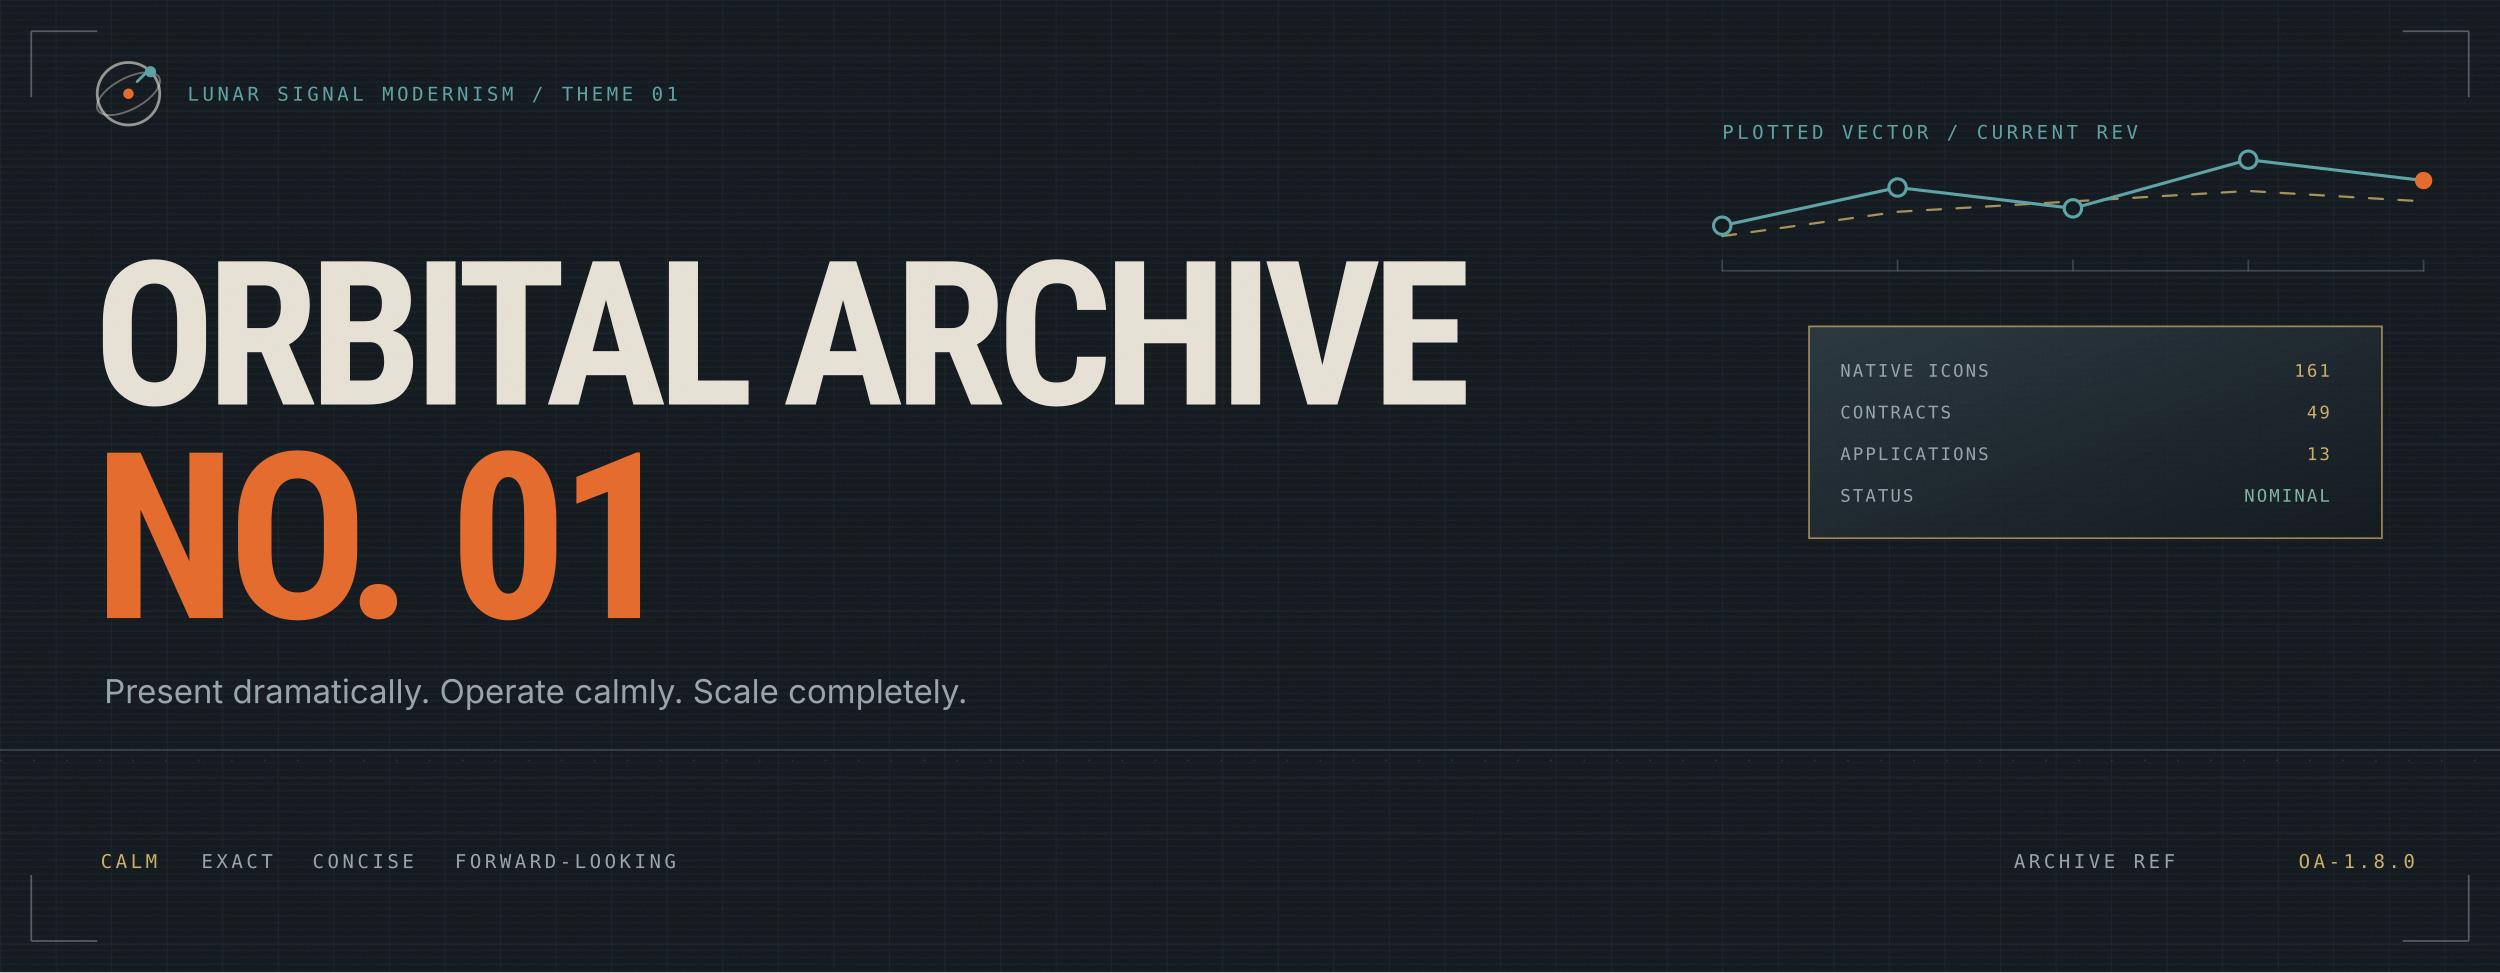
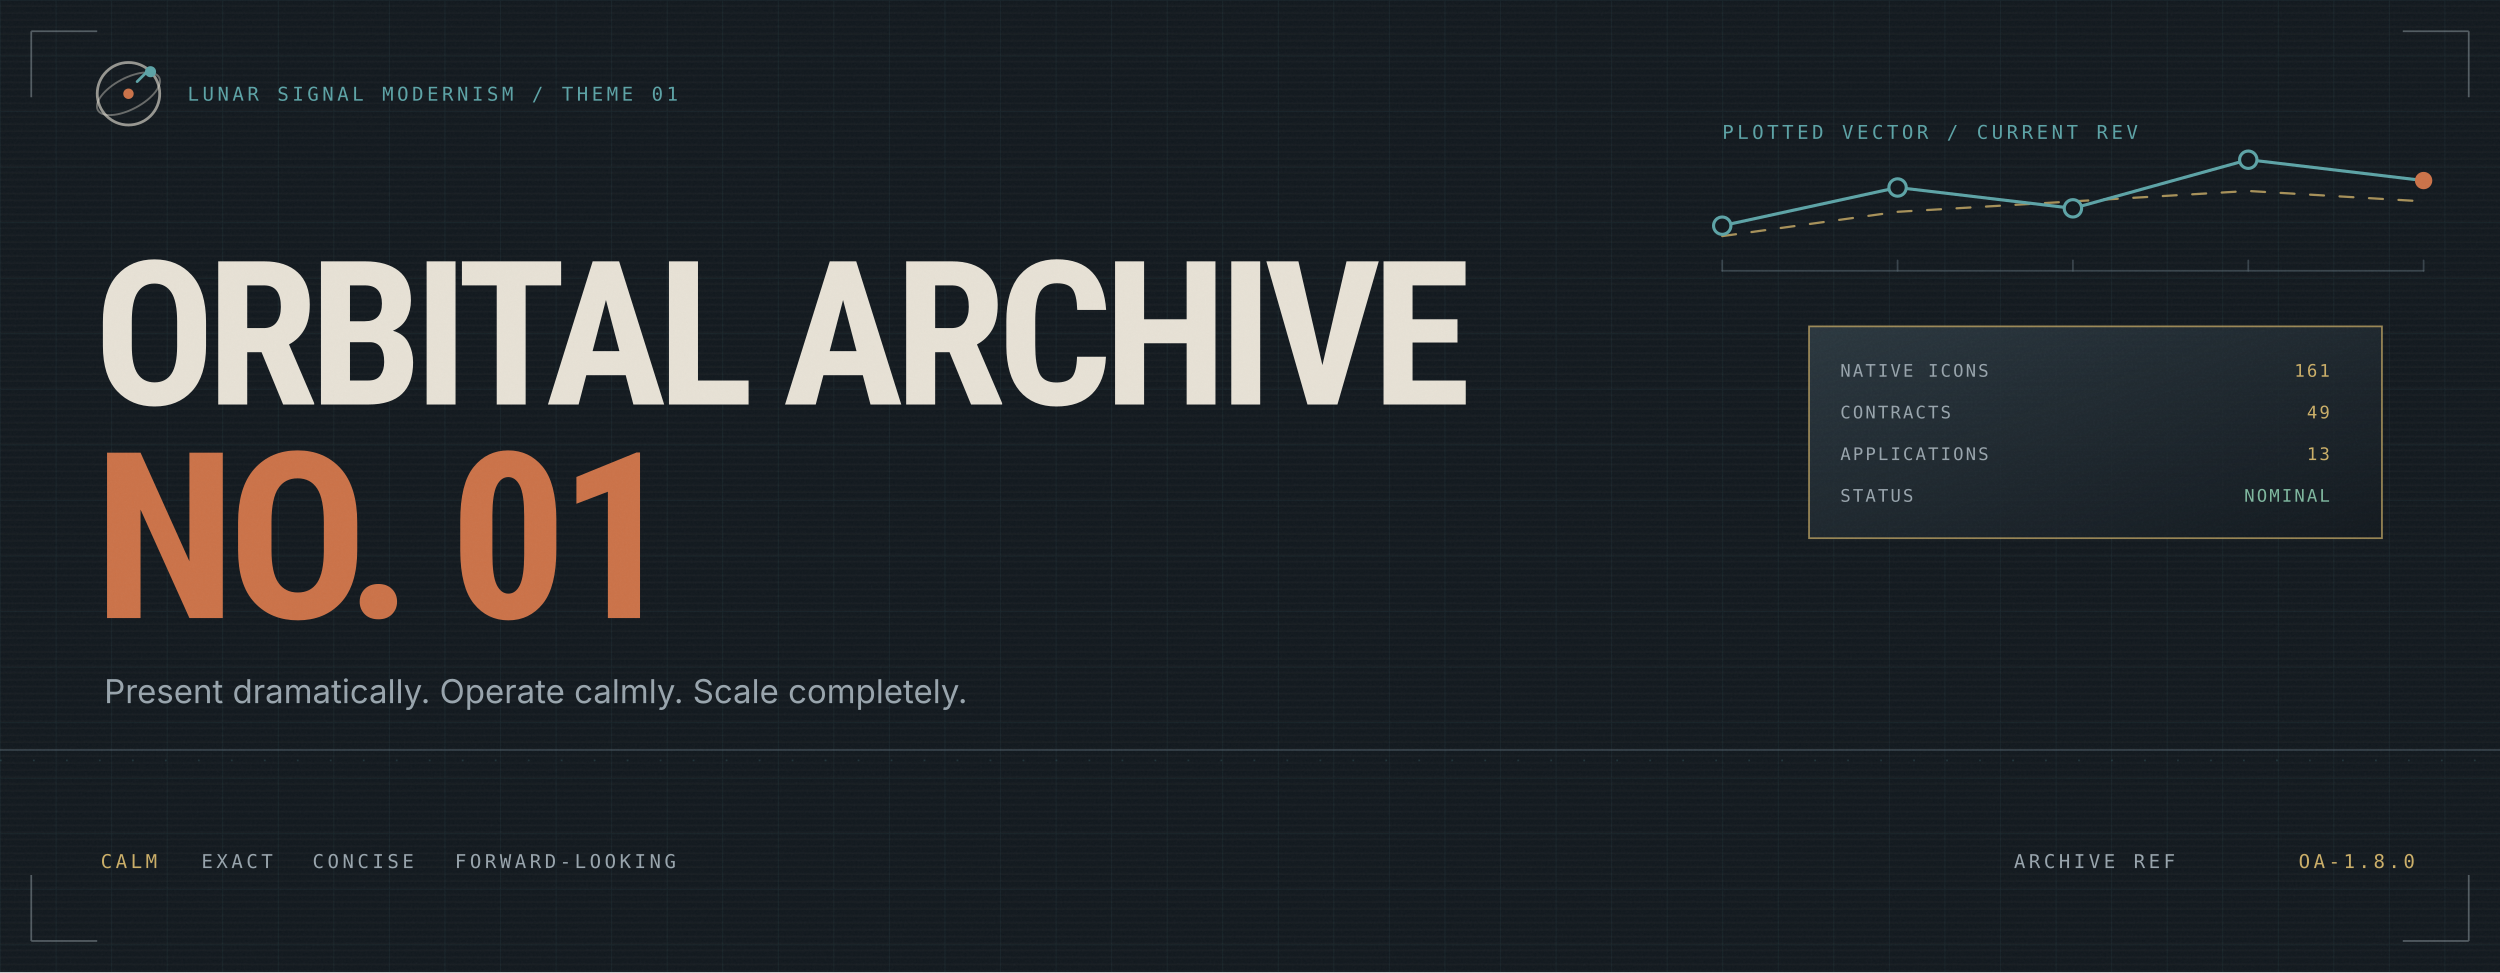
<svg xmlns="http://www.w3.org/2000/svg" width="1440" height="560" viewBox="0 0 1440 560" role="img" aria-labelledby="title desc">
  <defs>
    <pattern id="grid" width="32" height="32" patternUnits="userSpaceOnUse">
      <path d="M32 0H0V32" fill="none" stroke="#5CA3A6" stroke-opacity=".08" />
    </pattern>
    <pattern id="scan" width="4" height="4" patternUnits="userSpaceOnUse">
      <path d="M0 3.5H1440" stroke="#E7E1D5" stroke-opacity=".028" />
    </pattern>
    <filter id="grain" x="-20%" y="-20%" width="140%" height="140%">
      <feTurbulence type="fractalNoise" baseFrequency=".78" numOctaves="3" seed="41" stitchTiles="stitch" />
      <feColorMatrix type="saturate" values="0" />
      <feComponentTransfer>
        <feFuncA type="table" tableValues="0 .09" />
      </feComponentTransfer>
    </filter>
    <linearGradient id="panel" x1="0" y1="0" x2="1" y2="1">
      <stop stop-color="#2D3A42" stop-opacity=".9" />
      <stop offset="1" stop-color="#11181E" stop-opacity=".78" />
    </linearGradient>
  </defs>
  <rect width="1440" height="560" fill="#11181E" />
  <rect width="1440" height="560" fill="url(#grid)" />
  <rect width="1440" height="560" fill="url(#scan)" />
  <path d="M0 432H1440" stroke="#56656E" stroke-opacity=".52" />
  <path d="M0 438H1440" stroke="#5CA3A6" stroke-opacity=".2" stroke-dasharray="1 18" />
  <g fill="none" stroke="#E7E1D5" stroke-linecap="round">
    <ellipse cx="74" cy="54" rx="20" ry="9" transform="rotate(-28 74 54)" stroke-width="1.1" stroke-opacity=".4" />
    <circle cx="74" cy="54" r="18" stroke-width="1.6" stroke-opacity=".62" />
    <path d="M79 47 84.6 41.4" stroke="#5CA3A6" stroke-width="1.6" />
  </g>
-   <circle cx="74" cy="54" r="3" fill="#E66A2C" />
+   <circle cx="74" cy="54" r="3" fill="#CB7248" />
  <circle cx="86.7" cy="41.3" r="3.2" fill="#5CA3A6" />
  <g fill="none" stroke-linecap="round">
    <path d="M992 156v-6M1093 156v-6M1194 156v-6M1295 156v-6M1396 156v-6" stroke="#56656E" stroke-opacity=".55" />
    <path d="M992 156H1396" stroke="#56656E" stroke-opacity=".55" />
    <path d="M992 136 1093 122 1194 116 1295 110 1396 116" stroke="#CBAE67" stroke-width="1.3" stroke-dasharray="8 9" stroke-opacity=".8" />
    <path d="M992 130 1093 108 1194 120 1295 92 1396 104" stroke="#5CA3A6" stroke-width="1.8" />
  </g>
  <g fill="#11181E" stroke="#5CA3A6" stroke-width="1.8">
    <circle cx="992" cy="130" r="5" />
    <circle cx="1093" cy="108" r="5" />
    <circle cx="1194" cy="120" r="5" />
    <circle cx="1295" cy="92" r="5" />
  </g>
-   <circle cx="1396" cy="104" r="5" fill="#E66A2C" />
+   <circle cx="1396" cy="104" r="5" fill="#CB7248" />
  <text x="992" y="80" fill="#5CA3A6" font-family="ui-monospace, SFMono-Regular, Consolas, monospace" font-size="11" letter-spacing="2">PLOTTED VECTOR / CURRENT REV</text>
  <g font-family="ui-monospace, SFMono-Regular, Consolas, monospace" font-size="11" letter-spacing="2">
    <text x="108" y="58" fill="#5CA3A6">LUNAR SIGNAL MODERNISM / THEME 01</text>
    <text x="58" y="500" fill="#CBAE67">CALM</text>
    <text x="116" y="500" fill="#98A4AC">EXACT</text>
    <text x="180" y="500" fill="#98A4AC">CONCISE</text>
    <text x="262" y="500" fill="#98A4AC">FORWARD-LOOKING</text>
    <text x="1160" y="500" fill="#98A4AC">ARCHIVE REF</text>
    <text x="1324" y="500" fill="#CBAE67">OA-1.8.0</text>
  </g>
  <g font-family="'Arial Narrow', 'Roboto Condensed', sans-serif" font-weight="700" letter-spacing="-5">
    <text x="54" y="233" fill="#E7E1D5" font-size="116">ORBITAL ARCHIVE</text>
-     <text x="54" y="356" fill="#E66A2C" font-size="134">NO. 01</text>
+     <text x="54" y="356" fill="#CB7248" font-size="134">NO. 01</text>
  </g>
  <text x="60" y="405" fill="#98A4AC" font-family="Inter, system-ui, sans-serif" font-size="19">Present dramatically. Operate calmly. Scale completely.</text>
  <g transform="translate(1042 188)">
    <rect width="330" height="122" fill="url(#panel)" stroke="#CBAE67" stroke-opacity=".72" />
    <g font-family="ui-monospace, SFMono-Regular, Consolas, monospace" font-size="10" letter-spacing="1.2">
      <text x="18" y="29" fill="#98A4AC">NATIVE ICONS</text>
      <text x="300" y="29" text-anchor="end" fill="#CBAE67">161</text>
      <text x="18" y="53" fill="#98A4AC">CONTRACTS</text>
      <text x="300" y="53" text-anchor="end" fill="#CBAE67">49</text>
      <text x="18" y="77" fill="#98A4AC">APPLICATIONS</text>
      <text x="300" y="77" text-anchor="end" fill="#CBAE67">13</text>
      <text x="18" y="101" fill="#98A4AC">STATUS</text>
      <text x="300" y="101" text-anchor="end" fill="#7EB79E">NOMINAL</text>
    </g>
  </g>
  <rect width="1440" height="560" filter="url(#grain)" opacity=".42" />
  <path d="M18 18h38M18 18v38M1422 18h-38M1422 18v38M18 542h38M18 542v-38M1422 542h-38M1422 542v-38" fill="none" stroke="#98A4AC" stroke-opacity=".48" />
</svg>
